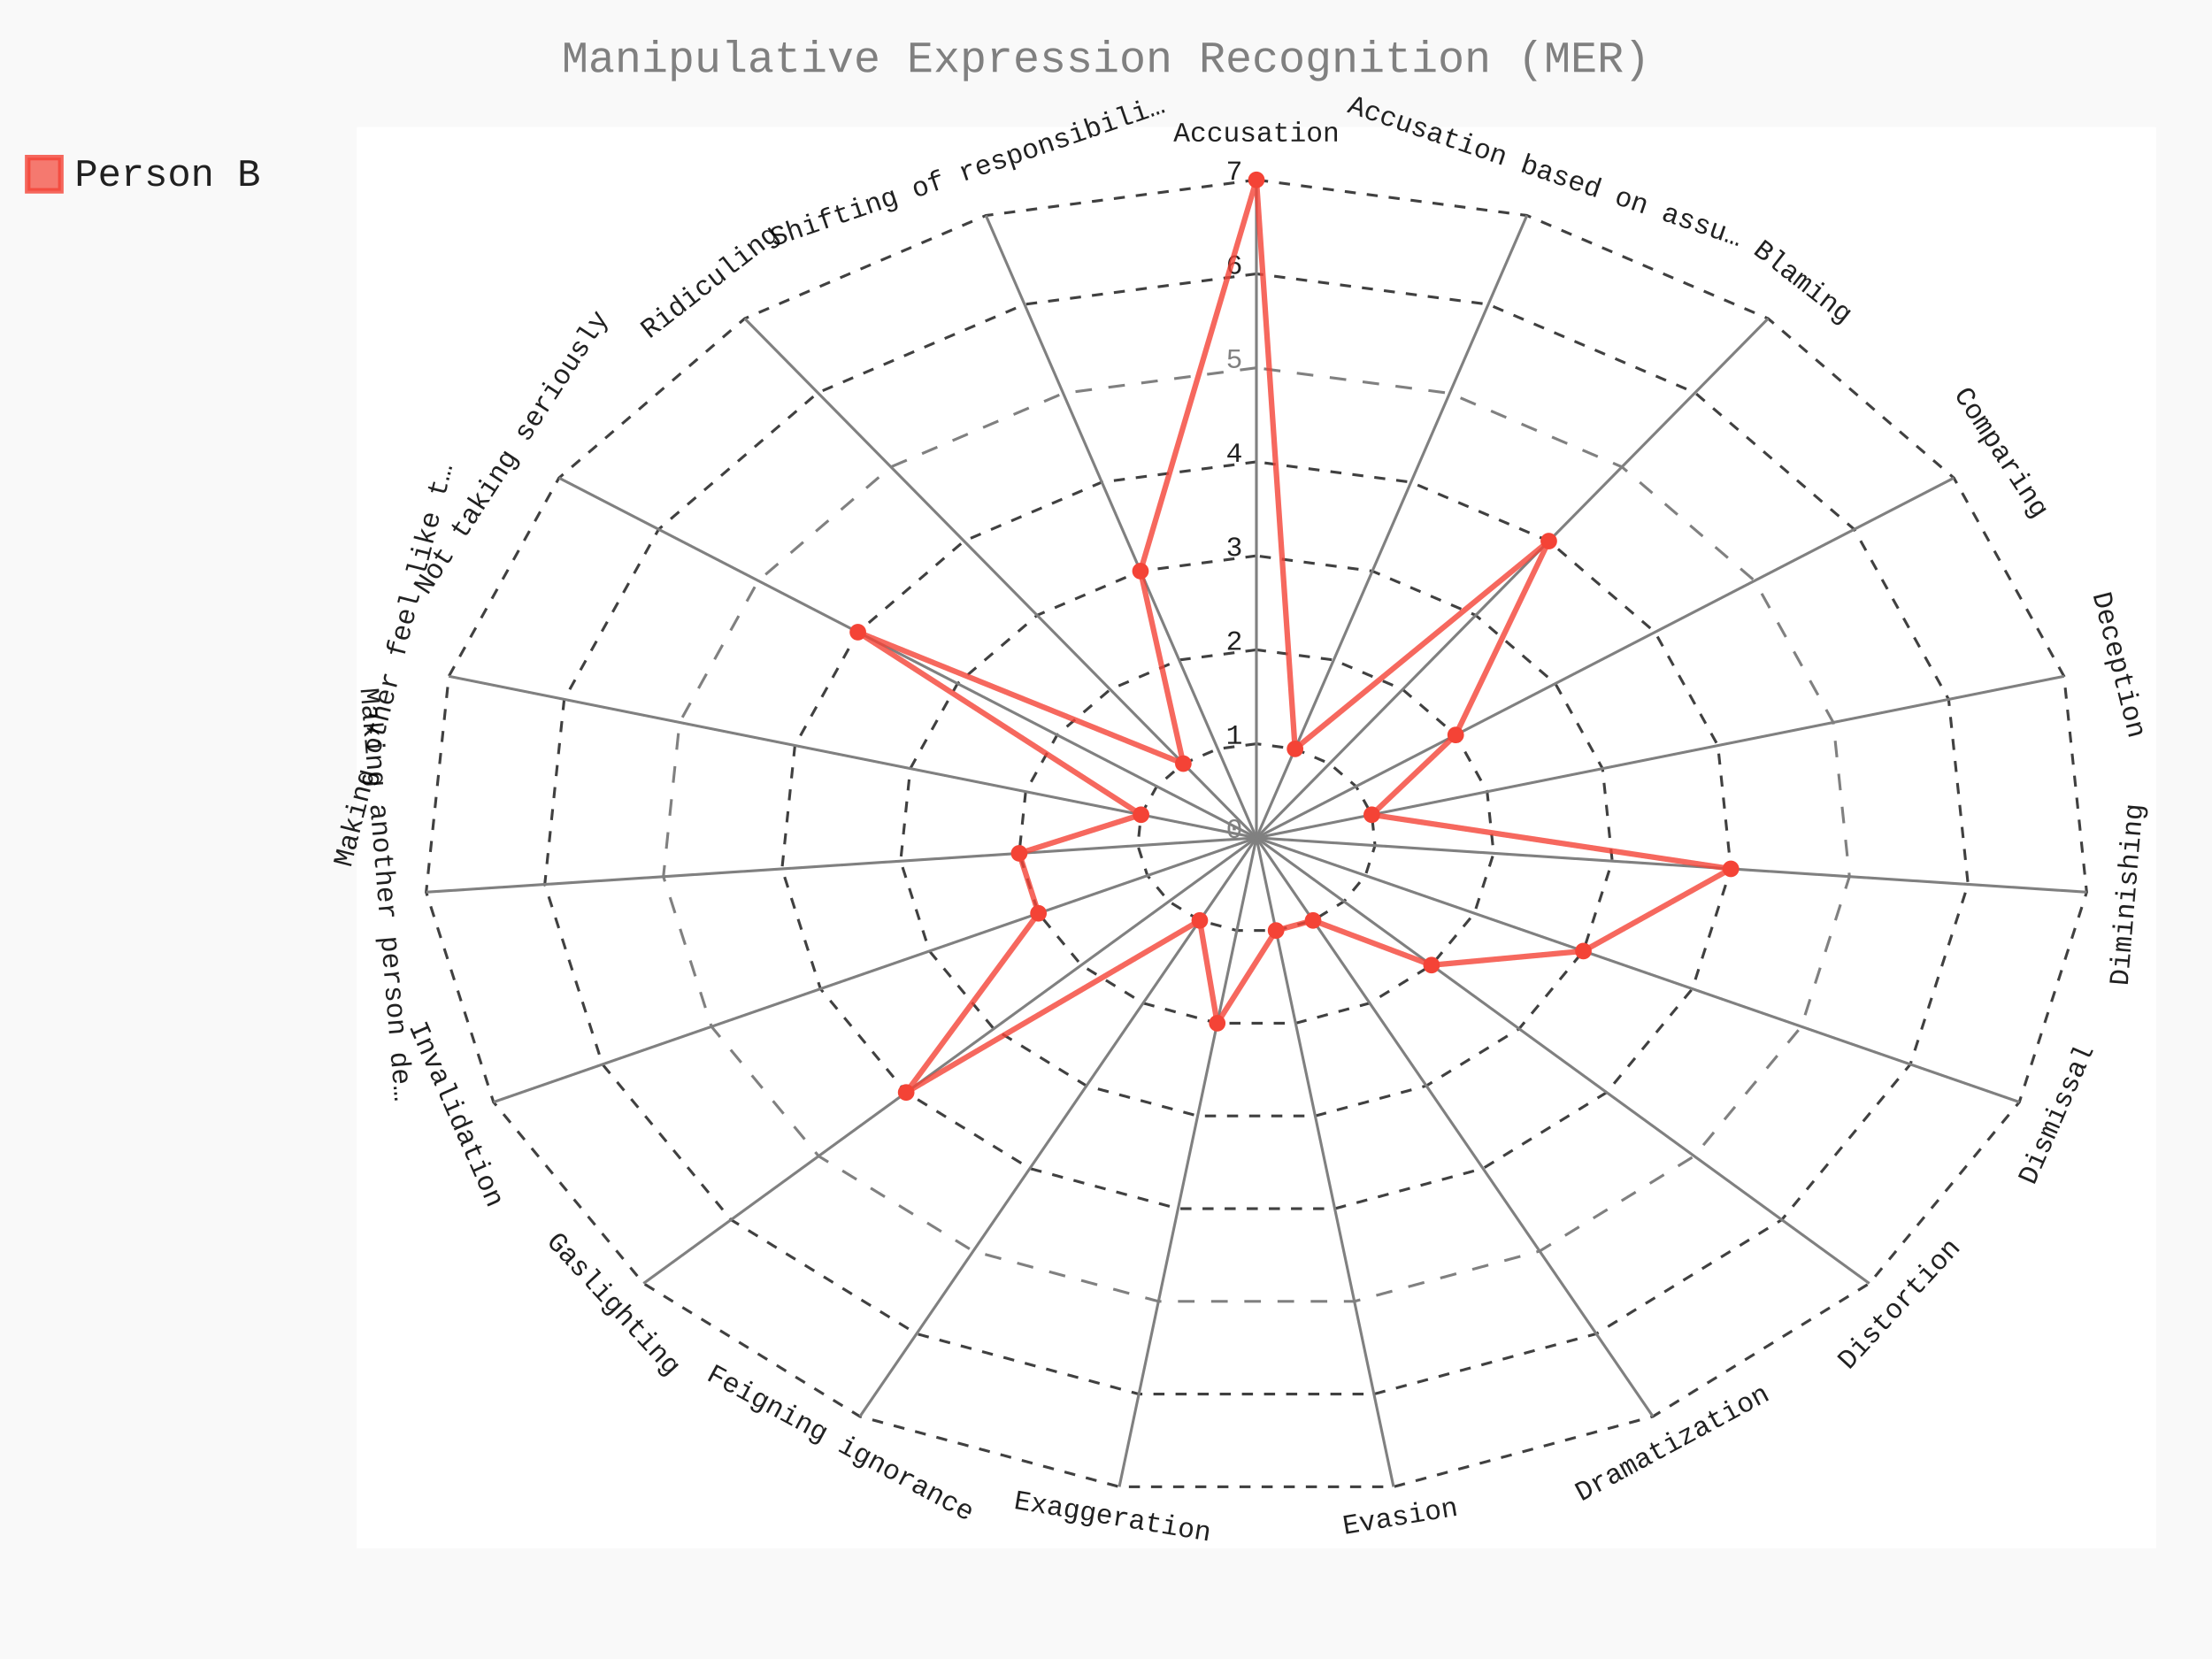
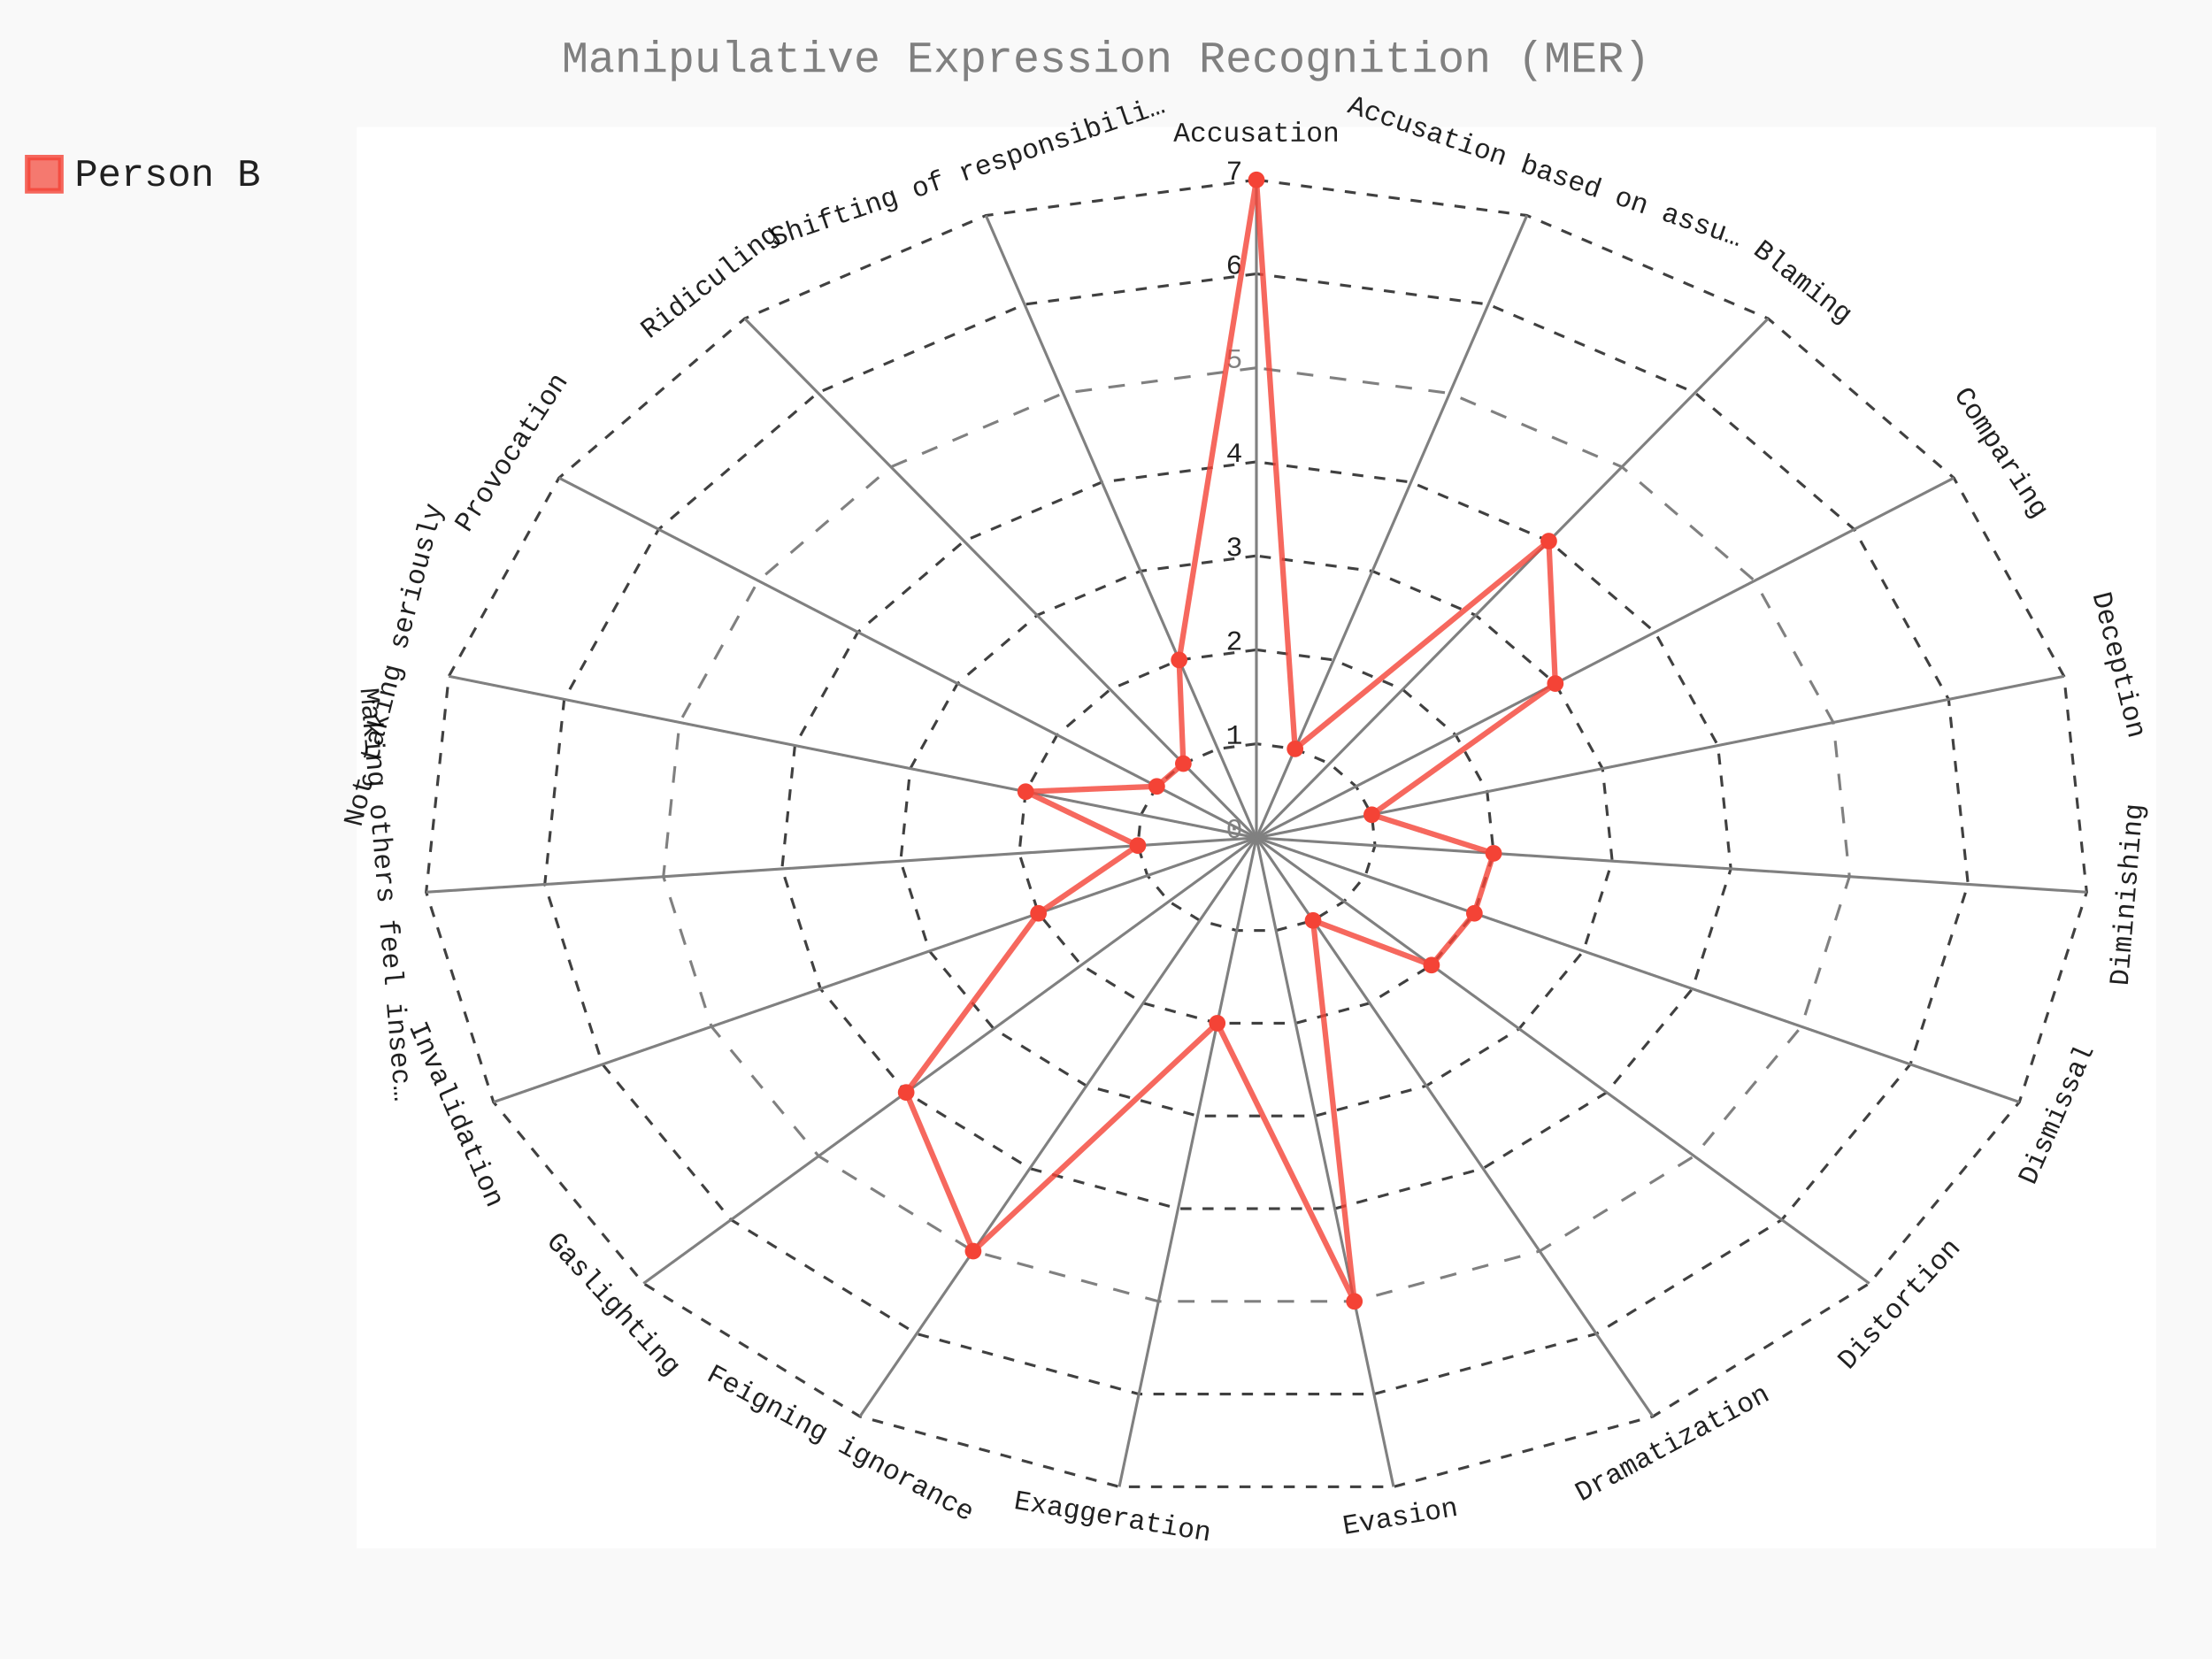
- <svg xmlns="http://www.w3.org/2000/svg" id="chart-084419b0-6bca-4d61-9d7b-8b9382723e3b" class="pygal-chart" viewBox="0 0 800 600">
+ <svg xmlns="http://www.w3.org/2000/svg" id="chart-a921de96-f1f4-421f-aa69-9faa4293d43f" class="pygal-chart" viewBox="0 0 800 600">
  <defs>
-     <style type="text/css">#chart-084419b0-6bca-4d61-9d7b-8b9382723e3b{-webkit-user-select:none;-webkit-font-smoothing:antialiased;font-family:Consolas,"Liberation Mono",Menlo,Courier,monospace}#chart-084419b0-6bca-4d61-9d7b-8b9382723e3b .title{font-family:Consolas,"Liberation Mono",Menlo,Courier,monospace;font-size:16px}#chart-084419b0-6bca-4d61-9d7b-8b9382723e3b .legends .legend text{font-family:Consolas,"Liberation Mono",Menlo,Courier,monospace;font-size:14px}#chart-084419b0-6bca-4d61-9d7b-8b9382723e3b .axis text{font-family:Consolas,"Liberation Mono",Menlo,Courier,monospace;font-size:10px}#chart-084419b0-6bca-4d61-9d7b-8b9382723e3b .axis text.major{font-family:Consolas,"Liberation Mono",Menlo,Courier,monospace;font-size:10px}#chart-084419b0-6bca-4d61-9d7b-8b9382723e3b .text-overlay text.value{font-family:Consolas,"Liberation Mono",Menlo,Courier,monospace;font-size:16px}#chart-084419b0-6bca-4d61-9d7b-8b9382723e3b .text-overlay text.label{font-family:Consolas,"Liberation Mono",Menlo,Courier,monospace;font-size:10px}#chart-084419b0-6bca-4d61-9d7b-8b9382723e3b .tooltip{font-family:Consolas,"Liberation Mono",Menlo,Courier,monospace;font-size:14px}#chart-084419b0-6bca-4d61-9d7b-8b9382723e3b text.no_data{font-family:Consolas,"Liberation Mono",Menlo,Courier,monospace;font-size:64px}
- #chart-084419b0-6bca-4d61-9d7b-8b9382723e3b{background-color:rgba(249,249,249,1)}#chart-084419b0-6bca-4d61-9d7b-8b9382723e3b path,#chart-084419b0-6bca-4d61-9d7b-8b9382723e3b line,#chart-084419b0-6bca-4d61-9d7b-8b9382723e3b rect,#chart-084419b0-6bca-4d61-9d7b-8b9382723e3b circle{-webkit-transition:150ms;-moz-transition:150ms;transition:150ms}#chart-084419b0-6bca-4d61-9d7b-8b9382723e3b .graph &gt; .background{fill:rgba(249,249,249,1)}#chart-084419b0-6bca-4d61-9d7b-8b9382723e3b .plot &gt; .background{fill:rgba(255,255,255,1)}#chart-084419b0-6bca-4d61-9d7b-8b9382723e3b .graph{fill:rgba(0,0,0,.87)}#chart-084419b0-6bca-4d61-9d7b-8b9382723e3b text.no_data{fill:rgba(128,128,128,1)}#chart-084419b0-6bca-4d61-9d7b-8b9382723e3b .title{fill:rgba(128,128,128,1)}#chart-084419b0-6bca-4d61-9d7b-8b9382723e3b .legends .legend text{fill:rgba(0,0,0,.87)}#chart-084419b0-6bca-4d61-9d7b-8b9382723e3b .legends .legend:hover text{fill:rgba(128,128,128,1)}#chart-084419b0-6bca-4d61-9d7b-8b9382723e3b .axis .line{stroke:rgba(128,128,128,1)}#chart-084419b0-6bca-4d61-9d7b-8b9382723e3b .axis .guide.line{stroke:rgba(0,0,0,.54)}#chart-084419b0-6bca-4d61-9d7b-8b9382723e3b .axis .major.line{stroke:rgba(0,0,0,.87)}#chart-084419b0-6bca-4d61-9d7b-8b9382723e3b .axis text.major{fill:rgba(128,128,128,1)}#chart-084419b0-6bca-4d61-9d7b-8b9382723e3b .axis.y .guides:hover .guide.line,#chart-084419b0-6bca-4d61-9d7b-8b9382723e3b .line-graph .axis.x .guides:hover .guide.line,#chart-084419b0-6bca-4d61-9d7b-8b9382723e3b .stackedline-graph .axis.x .guides:hover .guide.line,#chart-084419b0-6bca-4d61-9d7b-8b9382723e3b .xy-graph .axis.x .guides:hover .guide.line{stroke:rgba(128,128,128,1)}#chart-084419b0-6bca-4d61-9d7b-8b9382723e3b .axis .guides:hover text{fill:rgba(128,128,128,1)}#chart-084419b0-6bca-4d61-9d7b-8b9382723e3b .reactive{fill-opacity:.7;stroke-opacity:.8;stroke-width:2}#chart-084419b0-6bca-4d61-9d7b-8b9382723e3b .ci{stroke:rgba(0,0,0,.87)}#chart-084419b0-6bca-4d61-9d7b-8b9382723e3b .reactive.active,#chart-084419b0-6bca-4d61-9d7b-8b9382723e3b .active .reactive{fill-opacity:.8;stroke-opacity:.9;stroke-width:4}#chart-084419b0-6bca-4d61-9d7b-8b9382723e3b .ci .reactive.active{stroke-width:1.5}#chart-084419b0-6bca-4d61-9d7b-8b9382723e3b .series text{fill:rgba(128,128,128,1)}#chart-084419b0-6bca-4d61-9d7b-8b9382723e3b .tooltip rect{fill:rgba(255,255,255,1);stroke:rgba(128,128,128,1);-webkit-transition:opacity 150ms;-moz-transition:opacity 150ms;transition:opacity 150ms}#chart-084419b0-6bca-4d61-9d7b-8b9382723e3b .tooltip .label{fill:rgba(0,0,0,.87)}#chart-084419b0-6bca-4d61-9d7b-8b9382723e3b .tooltip .label{fill:rgba(0,0,0,.87)}#chart-084419b0-6bca-4d61-9d7b-8b9382723e3b .tooltip .legend{font-size:.8em;fill:rgba(0,0,0,.54)}#chart-084419b0-6bca-4d61-9d7b-8b9382723e3b .tooltip .x_label{font-size:.6em;fill:rgba(128,128,128,1)}#chart-084419b0-6bca-4d61-9d7b-8b9382723e3b .tooltip .xlink{font-size:.5em;text-decoration:underline}#chart-084419b0-6bca-4d61-9d7b-8b9382723e3b .tooltip .value{font-size:1.5em}#chart-084419b0-6bca-4d61-9d7b-8b9382723e3b .bound{font-size:.5em}#chart-084419b0-6bca-4d61-9d7b-8b9382723e3b .max-value{font-size:.75em;fill:rgba(0,0,0,.54)}#chart-084419b0-6bca-4d61-9d7b-8b9382723e3b .map-element{fill:rgba(255,255,255,1);stroke:rgba(0,0,0,.54) !important}#chart-084419b0-6bca-4d61-9d7b-8b9382723e3b .map-element .reactive{fill-opacity:inherit;stroke-opacity:inherit}#chart-084419b0-6bca-4d61-9d7b-8b9382723e3b .color-0,#chart-084419b0-6bca-4d61-9d7b-8b9382723e3b .color-0 a:visited{stroke:#F44336;fill:#F44336}#chart-084419b0-6bca-4d61-9d7b-8b9382723e3b .text-overlay .color-0 text{fill:black}
- #chart-084419b0-6bca-4d61-9d7b-8b9382723e3b text.no_data{text-anchor:middle}#chart-084419b0-6bca-4d61-9d7b-8b9382723e3b .guide.line{fill:none}#chart-084419b0-6bca-4d61-9d7b-8b9382723e3b .centered{text-anchor:middle}#chart-084419b0-6bca-4d61-9d7b-8b9382723e3b .title{text-anchor:middle}#chart-084419b0-6bca-4d61-9d7b-8b9382723e3b .legends .legend text{fill-opacity:1}#chart-084419b0-6bca-4d61-9d7b-8b9382723e3b .axis.x text{text-anchor:middle}#chart-084419b0-6bca-4d61-9d7b-8b9382723e3b .axis.x:not(.web) text[transform]{text-anchor:start}#chart-084419b0-6bca-4d61-9d7b-8b9382723e3b .axis.x:not(.web) text[transform].backwards{text-anchor:end}#chart-084419b0-6bca-4d61-9d7b-8b9382723e3b .axis.y text{text-anchor:end}#chart-084419b0-6bca-4d61-9d7b-8b9382723e3b .axis.y text[transform].backwards{text-anchor:start}#chart-084419b0-6bca-4d61-9d7b-8b9382723e3b .axis.y2 text{text-anchor:start}#chart-084419b0-6bca-4d61-9d7b-8b9382723e3b .axis.y2 text[transform].backwards{text-anchor:end}#chart-084419b0-6bca-4d61-9d7b-8b9382723e3b .axis .guide.line{stroke-dasharray:4,4;stroke:#404040}#chart-084419b0-6bca-4d61-9d7b-8b9382723e3b .axis .major.guide.line{stroke-dasharray:6,6;stroke:#808080}#chart-084419b0-6bca-4d61-9d7b-8b9382723e3b .horizontal .axis.y .guide.line,#chart-084419b0-6bca-4d61-9d7b-8b9382723e3b .horizontal .axis.y2 .guide.line,#chart-084419b0-6bca-4d61-9d7b-8b9382723e3b .vertical .axis.x .guide.line{opacity:0}#chart-084419b0-6bca-4d61-9d7b-8b9382723e3b .horizontal .axis.always_show .guide.line,#chart-084419b0-6bca-4d61-9d7b-8b9382723e3b .vertical .axis.always_show .guide.line{opacity:1 !important}#chart-084419b0-6bca-4d61-9d7b-8b9382723e3b .axis.y .guides:hover .guide.line,#chart-084419b0-6bca-4d61-9d7b-8b9382723e3b .axis.y2 .guides:hover .guide.line,#chart-084419b0-6bca-4d61-9d7b-8b9382723e3b .axis.x .guides:hover .guide.line{opacity:1}#chart-084419b0-6bca-4d61-9d7b-8b9382723e3b .axis .guides:hover text{opacity:1}#chart-084419b0-6bca-4d61-9d7b-8b9382723e3b .nofill{fill:none}#chart-084419b0-6bca-4d61-9d7b-8b9382723e3b .subtle-fill{fill-opacity:.2}#chart-084419b0-6bca-4d61-9d7b-8b9382723e3b .dot{stroke-width:1px;fill-opacity:1;stroke-opacity:1}#chart-084419b0-6bca-4d61-9d7b-8b9382723e3b .dot.active{stroke-width:5px}#chart-084419b0-6bca-4d61-9d7b-8b9382723e3b .dot.negative{fill:transparent}#chart-084419b0-6bca-4d61-9d7b-8b9382723e3b text,#chart-084419b0-6bca-4d61-9d7b-8b9382723e3b tspan{stroke:none !important}#chart-084419b0-6bca-4d61-9d7b-8b9382723e3b .series text.active{opacity:1}#chart-084419b0-6bca-4d61-9d7b-8b9382723e3b .tooltip rect{fill-opacity:.95;stroke-width:.5}#chart-084419b0-6bca-4d61-9d7b-8b9382723e3b .tooltip text{fill-opacity:1}#chart-084419b0-6bca-4d61-9d7b-8b9382723e3b .showable{visibility:hidden}#chart-084419b0-6bca-4d61-9d7b-8b9382723e3b .showable.shown{visibility:visible}#chart-084419b0-6bca-4d61-9d7b-8b9382723e3b .gauge-background{fill:rgba(229,229,229,1);stroke:none}#chart-084419b0-6bca-4d61-9d7b-8b9382723e3b .bg-lines{stroke:rgba(249,249,249,1);stroke-width:2px}</style>
+     <style type="text/css">#chart-a921de96-f1f4-421f-aa69-9faa4293d43f{-webkit-user-select:none;-webkit-font-smoothing:antialiased;font-family:Consolas,"Liberation Mono",Menlo,Courier,monospace}#chart-a921de96-f1f4-421f-aa69-9faa4293d43f .title{font-family:Consolas,"Liberation Mono",Menlo,Courier,monospace;font-size:16px}#chart-a921de96-f1f4-421f-aa69-9faa4293d43f .legends .legend text{font-family:Consolas,"Liberation Mono",Menlo,Courier,monospace;font-size:14px}#chart-a921de96-f1f4-421f-aa69-9faa4293d43f .axis text{font-family:Consolas,"Liberation Mono",Menlo,Courier,monospace;font-size:10px}#chart-a921de96-f1f4-421f-aa69-9faa4293d43f .axis text.major{font-family:Consolas,"Liberation Mono",Menlo,Courier,monospace;font-size:10px}#chart-a921de96-f1f4-421f-aa69-9faa4293d43f .text-overlay text.value{font-family:Consolas,"Liberation Mono",Menlo,Courier,monospace;font-size:16px}#chart-a921de96-f1f4-421f-aa69-9faa4293d43f .text-overlay text.label{font-family:Consolas,"Liberation Mono",Menlo,Courier,monospace;font-size:10px}#chart-a921de96-f1f4-421f-aa69-9faa4293d43f .tooltip{font-family:Consolas,"Liberation Mono",Menlo,Courier,monospace;font-size:14px}#chart-a921de96-f1f4-421f-aa69-9faa4293d43f text.no_data{font-family:Consolas,"Liberation Mono",Menlo,Courier,monospace;font-size:64px}
+ #chart-a921de96-f1f4-421f-aa69-9faa4293d43f{background-color:rgba(249,249,249,1)}#chart-a921de96-f1f4-421f-aa69-9faa4293d43f path,#chart-a921de96-f1f4-421f-aa69-9faa4293d43f line,#chart-a921de96-f1f4-421f-aa69-9faa4293d43f rect,#chart-a921de96-f1f4-421f-aa69-9faa4293d43f circle{-webkit-transition:150ms;-moz-transition:150ms;transition:150ms}#chart-a921de96-f1f4-421f-aa69-9faa4293d43f .graph &gt; .background{fill:rgba(249,249,249,1)}#chart-a921de96-f1f4-421f-aa69-9faa4293d43f .plot &gt; .background{fill:rgba(255,255,255,1)}#chart-a921de96-f1f4-421f-aa69-9faa4293d43f .graph{fill:rgba(0,0,0,.87)}#chart-a921de96-f1f4-421f-aa69-9faa4293d43f text.no_data{fill:rgba(128,128,128,1)}#chart-a921de96-f1f4-421f-aa69-9faa4293d43f .title{fill:rgba(128,128,128,1)}#chart-a921de96-f1f4-421f-aa69-9faa4293d43f .legends .legend text{fill:rgba(0,0,0,.87)}#chart-a921de96-f1f4-421f-aa69-9faa4293d43f .legends .legend:hover text{fill:rgba(128,128,128,1)}#chart-a921de96-f1f4-421f-aa69-9faa4293d43f .axis .line{stroke:rgba(128,128,128,1)}#chart-a921de96-f1f4-421f-aa69-9faa4293d43f .axis .guide.line{stroke:rgba(0,0,0,.54)}#chart-a921de96-f1f4-421f-aa69-9faa4293d43f .axis .major.line{stroke:rgba(0,0,0,.87)}#chart-a921de96-f1f4-421f-aa69-9faa4293d43f .axis text.major{fill:rgba(128,128,128,1)}#chart-a921de96-f1f4-421f-aa69-9faa4293d43f .axis.y .guides:hover .guide.line,#chart-a921de96-f1f4-421f-aa69-9faa4293d43f .line-graph .axis.x .guides:hover .guide.line,#chart-a921de96-f1f4-421f-aa69-9faa4293d43f .stackedline-graph .axis.x .guides:hover .guide.line,#chart-a921de96-f1f4-421f-aa69-9faa4293d43f .xy-graph .axis.x .guides:hover .guide.line{stroke:rgba(128,128,128,1)}#chart-a921de96-f1f4-421f-aa69-9faa4293d43f .axis .guides:hover text{fill:rgba(128,128,128,1)}#chart-a921de96-f1f4-421f-aa69-9faa4293d43f .reactive{fill-opacity:.7;stroke-opacity:.8;stroke-width:2}#chart-a921de96-f1f4-421f-aa69-9faa4293d43f .ci{stroke:rgba(0,0,0,.87)}#chart-a921de96-f1f4-421f-aa69-9faa4293d43f .reactive.active,#chart-a921de96-f1f4-421f-aa69-9faa4293d43f .active .reactive{fill-opacity:.8;stroke-opacity:.9;stroke-width:4}#chart-a921de96-f1f4-421f-aa69-9faa4293d43f .ci .reactive.active{stroke-width:1.5}#chart-a921de96-f1f4-421f-aa69-9faa4293d43f .series text{fill:rgba(128,128,128,1)}#chart-a921de96-f1f4-421f-aa69-9faa4293d43f .tooltip rect{fill:rgba(255,255,255,1);stroke:rgba(128,128,128,1);-webkit-transition:opacity 150ms;-moz-transition:opacity 150ms;transition:opacity 150ms}#chart-a921de96-f1f4-421f-aa69-9faa4293d43f .tooltip .label{fill:rgba(0,0,0,.87)}#chart-a921de96-f1f4-421f-aa69-9faa4293d43f .tooltip .label{fill:rgba(0,0,0,.87)}#chart-a921de96-f1f4-421f-aa69-9faa4293d43f .tooltip .legend{font-size:.8em;fill:rgba(0,0,0,.54)}#chart-a921de96-f1f4-421f-aa69-9faa4293d43f .tooltip .x_label{font-size:.6em;fill:rgba(128,128,128,1)}#chart-a921de96-f1f4-421f-aa69-9faa4293d43f .tooltip .xlink{font-size:.5em;text-decoration:underline}#chart-a921de96-f1f4-421f-aa69-9faa4293d43f .tooltip .value{font-size:1.5em}#chart-a921de96-f1f4-421f-aa69-9faa4293d43f .bound{font-size:.5em}#chart-a921de96-f1f4-421f-aa69-9faa4293d43f .max-value{font-size:.75em;fill:rgba(0,0,0,.54)}#chart-a921de96-f1f4-421f-aa69-9faa4293d43f .map-element{fill:rgba(255,255,255,1);stroke:rgba(0,0,0,.54) !important}#chart-a921de96-f1f4-421f-aa69-9faa4293d43f .map-element .reactive{fill-opacity:inherit;stroke-opacity:inherit}#chart-a921de96-f1f4-421f-aa69-9faa4293d43f .color-0,#chart-a921de96-f1f4-421f-aa69-9faa4293d43f .color-0 a:visited{stroke:#F44336;fill:#F44336}#chart-a921de96-f1f4-421f-aa69-9faa4293d43f .text-overlay .color-0 text{fill:black}
+ #chart-a921de96-f1f4-421f-aa69-9faa4293d43f text.no_data{text-anchor:middle}#chart-a921de96-f1f4-421f-aa69-9faa4293d43f .guide.line{fill:none}#chart-a921de96-f1f4-421f-aa69-9faa4293d43f .centered{text-anchor:middle}#chart-a921de96-f1f4-421f-aa69-9faa4293d43f .title{text-anchor:middle}#chart-a921de96-f1f4-421f-aa69-9faa4293d43f .legends .legend text{fill-opacity:1}#chart-a921de96-f1f4-421f-aa69-9faa4293d43f .axis.x text{text-anchor:middle}#chart-a921de96-f1f4-421f-aa69-9faa4293d43f .axis.x:not(.web) text[transform]{text-anchor:start}#chart-a921de96-f1f4-421f-aa69-9faa4293d43f .axis.x:not(.web) text[transform].backwards{text-anchor:end}#chart-a921de96-f1f4-421f-aa69-9faa4293d43f .axis.y text{text-anchor:end}#chart-a921de96-f1f4-421f-aa69-9faa4293d43f .axis.y text[transform].backwards{text-anchor:start}#chart-a921de96-f1f4-421f-aa69-9faa4293d43f .axis.y2 text{text-anchor:start}#chart-a921de96-f1f4-421f-aa69-9faa4293d43f .axis.y2 text[transform].backwards{text-anchor:end}#chart-a921de96-f1f4-421f-aa69-9faa4293d43f .axis .guide.line{stroke-dasharray:4,4;stroke:#404040}#chart-a921de96-f1f4-421f-aa69-9faa4293d43f .axis .major.guide.line{stroke-dasharray:6,6;stroke:#808080}#chart-a921de96-f1f4-421f-aa69-9faa4293d43f .horizontal .axis.y .guide.line,#chart-a921de96-f1f4-421f-aa69-9faa4293d43f .horizontal .axis.y2 .guide.line,#chart-a921de96-f1f4-421f-aa69-9faa4293d43f .vertical .axis.x .guide.line{opacity:0}#chart-a921de96-f1f4-421f-aa69-9faa4293d43f .horizontal .axis.always_show .guide.line,#chart-a921de96-f1f4-421f-aa69-9faa4293d43f .vertical .axis.always_show .guide.line{opacity:1 !important}#chart-a921de96-f1f4-421f-aa69-9faa4293d43f .axis.y .guides:hover .guide.line,#chart-a921de96-f1f4-421f-aa69-9faa4293d43f .axis.y2 .guides:hover .guide.line,#chart-a921de96-f1f4-421f-aa69-9faa4293d43f .axis.x .guides:hover .guide.line{opacity:1}#chart-a921de96-f1f4-421f-aa69-9faa4293d43f .axis .guides:hover text{opacity:1}#chart-a921de96-f1f4-421f-aa69-9faa4293d43f .nofill{fill:none}#chart-a921de96-f1f4-421f-aa69-9faa4293d43f .subtle-fill{fill-opacity:.2}#chart-a921de96-f1f4-421f-aa69-9faa4293d43f .dot{stroke-width:1px;fill-opacity:1;stroke-opacity:1}#chart-a921de96-f1f4-421f-aa69-9faa4293d43f .dot.active{stroke-width:5px}#chart-a921de96-f1f4-421f-aa69-9faa4293d43f .dot.negative{fill:transparent}#chart-a921de96-f1f4-421f-aa69-9faa4293d43f text,#chart-a921de96-f1f4-421f-aa69-9faa4293d43f tspan{stroke:none !important}#chart-a921de96-f1f4-421f-aa69-9faa4293d43f .series text.active{opacity:1}#chart-a921de96-f1f4-421f-aa69-9faa4293d43f .tooltip rect{fill-opacity:.95;stroke-width:.5}#chart-a921de96-f1f4-421f-aa69-9faa4293d43f .tooltip text{fill-opacity:1}#chart-a921de96-f1f4-421f-aa69-9faa4293d43f .showable{visibility:hidden}#chart-a921de96-f1f4-421f-aa69-9faa4293d43f .showable.shown{visibility:visible}#chart-a921de96-f1f4-421f-aa69-9faa4293d43f .gauge-background{fill:rgba(229,229,229,1);stroke:none}#chart-a921de96-f1f4-421f-aa69-9faa4293d43f .bg-lines{stroke:rgba(249,249,249,1);stroke-width:2px}</style>
  </defs>
  <g class="graph radar-graph vertical">
    <rect x="0" y="0" width="800" height="600" class="background" />
    <g transform="translate(129, 46)" class="plot">
      <rect x="0" y="0" width="650.8" height="514" class="background" />
      <g class="axis y web">
        <g class="guides">
          <path d="M325.4 19.037 L227.569 31.931 140.34 69.214 73.165 126.847 33.323 198.584 25.133 276.651 49.481 352.589 103.729 418.168 181.999 466.282 275.808 491.717 374.992 491.717 468.801 466.282 547.071 418.168 601.319 352.589 625.667 276.651 617.477 198.584 577.635 126.847 510.46 69.214 423.231 31.931 325.4 19.037 Z" class="guide line" />
          <text x="320.4" y="19.037" class="">7</text>
        </g>
        <g class="guides">
          <path d="M325.4 53.032 L241.545 64.083 166.777 96.04 109.198 145.44 75.049 206.929 68.028 273.844 88.898 338.933 135.396 395.144 202.485 436.385 282.893 458.186 367.907 458.186 448.315 436.385 515.404 395.144 561.902 338.933 582.772 273.844 575.751 206.929 541.602 145.44 484.023 96.04 409.255 64.083 325.4 53.032 Z" class="guide line" />
          <text x="320.4" y="53.032" class="">6</text>
        </g>
        <g class="guides">
          <path d="M325.4 87.026 L255.521 96.236 193.214 122.867 145.232 164.033 116.774 215.274 110.923 271.036 128.315 325.278 167.064 372.12 222.971 406.487 289.977 424.655 360.823 424.655 427.829 406.487 483.736 372.12 522.485 325.278 539.877 271.036 534.026 215.274 505.568 164.033 457.586 122.867 395.279 96.236 325.4 87.026 Z" class="major guide line" />
          <text x="320.4" y="87.026" class="major">5</text>
        </g>
        <g class="guides">
          <path d="M325.4 121.021 L269.497 128.389 219.651 149.694 181.266 182.627 158.499 223.619 153.819 268.229 167.732 311.622 198.731 349.096 243.456 376.59 297.062 391.124 353.738 391.124 407.344 376.59 452.069 349.096 483.068 311.622 496.981 268.229 492.301 223.619 469.534 182.627 431.149 149.694 381.303 128.389 325.4 121.021 Z" class="guide line" />
          <text x="320.4" y="121.021" class="">4</text>
        </g>
        <g class="guides">
          <path d="M325.4 155.016 L283.473 160.542 246.089 176.52 217.299 201.22 200.224 231.964 196.714 265.422 207.149 297.967 230.398 326.072 263.942 346.692 304.146 357.593 346.654 357.593 386.858 346.692 420.402 326.072 443.651 297.967 454.086 265.422 450.576 231.964 433.501 201.22 404.711 176.52 367.327 160.542 325.4 155.016 Z" class="guide line" />
          <text x="320.4" y="155.016" class="">3</text>
        </g>
        <g class="guides">
          <path d="M325.4 189.011 L297.448 192.694 272.526 203.347 253.333 219.813 241.95 240.31 239.609 262.615 246.566 284.311 262.065 303.048 284.428 316.795 311.231 324.062 339.569 324.062 366.372 316.795 388.735 303.048 404.234 284.311 411.191 262.615 408.85 240.31 397.467 219.813 378.274 203.347 353.352 192.694 325.4 189.011 Z" class="guide line" />
          <text x="320.4" y="189.011" class="">2</text>
        </g>
        <g class="guides">
          <path d="M325.4 223.005 L311.424 224.847 298.963 230.173 289.366 238.407 283.675 248.655 282.505 259.807 285.983 270.656 293.733 280.024 304.914 286.897 318.315 290.531 332.485 290.531 345.886 286.897 357.067 280.024 364.817 270.656 368.295 259.807 367.125 248.655 361.434 238.407 351.837 230.173 339.376 224.847 325.4 223.005 Z" class="guide line" />
          <text x="320.4" y="223.005" class="">1</text>
        </g>
        <g class="guides">
          <path d="M325.4 257 L325.4 257 325.4 257 325.4 257 325.4 257 325.4 257 325.4 257 325.4 257 325.4 257 325.4 257 325.4 257 325.4 257 325.4 257 325.4 257 325.4 257 325.4 257 325.4 257 325.4 257 325.4 257 325.4 257 Z" class="major guide line" />
          <text x="320.4" y="257.0" class="major">0</text>
        </g>
      </g>
      <g class="axis x web">
        <g class="guides">
          <path d="M325.4 257 L325.4 19.037" class="line" />
          <text x="325.4" y="5.14" class="" transform="rotate(0 325.4 5.14)">Accusation</text>
        </g>
        <g class="guides">
          <path d="M325.4 257 L227.569 31.931" class="line" />
          <text x="221.856" y="18.786" class="" transform="rotate(-18.94737 221.8559 18.78647)">Shifting of responsibili…</text>
        </g>
        <g class="guides">
          <path d="M325.4 257 L140.34 69.214" class="line" />
          <text x="129.532" y="58.247" class="" transform="rotate(-37.89474 129.5325 58.24707)">Ridiculing</text>
        </g>
        <g class="guides">
          <path d="M325.4 257 L73.165 126.847" class="line" />
-           <text x="58.434" y="119.246" class="" transform="rotate(-56.8421 58.43431 119.2456)">Not taking seriously</text>
+           <text x="58.434" y="119.246" class="" transform="rotate(-56.8421 58.43431 119.2456)">Provocation</text>
        </g>
        <g class="guides">
          <path d="M325.4 257 L33.323 198.584" class="line" />
-           <text x="16.266" y="195.172" class="" transform="rotate(-75.78947 16.26601 195.172)">Making other feel like t…</text>
+           <text x="16.266" y="195.172" class="" transform="rotate(-75.78947 16.26601 195.172)">Not taking seriously</text>
        </g>
        <g class="guides">
          <path d="M325.4 257 L25.133 276.651" class="line" />
-           <text x="7.597" y="277.798" class="" transform="rotate(-274.7368 7.597178 277.7984)">Making another person de…</text>
+           <text x="7.597" y="277.798" class="" transform="rotate(-274.7368 7.597178 277.7984)">Making others feel insec…</text>
        </g>
        <g class="guides">
          <path d="M325.4 257 L49.481 352.589" class="line" />
          <text x="33.367" y="358.171" class="" transform="rotate(-293.6842 33.36721 358.171)">Invalidation</text>
        </g>
        <g class="guides">
          <path d="M325.4 257 L103.729 418.168" class="line" />
          <text x="90.784" y="427.58" class="" transform="rotate(-312.6316 90.78353 427.5801)">Gaslighting</text>
        </g>
        <g class="guides">
          <path d="M325.4 257 L181.999 466.282" class="line" />
          <text x="173.624" y="478.504" class="" transform="rotate(-331.5789 173.6242 478.5043)">Feigning ignorance</text>
        </g>
        <g class="guides">
          <path d="M325.4 257 L275.808 491.717" class="line" />
          <text x="272.912" y="505.425" class="" transform="rotate(-350.5263 272.9121 505.425)">Exaggeration</text>
        </g>
        <g class="guides">
          <path d="M325.4 257 L374.992 491.717" class="line" />
          <text x="377.888" y="505.425" class="" transform="rotate(-369.4737 377.8879 505.425)">Evasion</text>
        </g>
        <g class="guides">
          <path d="M325.4 257 L468.801 466.282" class="line" />
          <text x="477.176" y="478.504" class="" transform="rotate(-388.4211 477.1758 478.5043)">Dramatization</text>
        </g>
        <g class="guides">
          <path d="M325.4 257 L547.071 418.168" class="line" />
          <text x="560.016" y="427.58" class="" transform="rotate(-407.3684 560.0165 427.5801)">Distortion</text>
        </g>
        <g class="guides">
          <path d="M325.4 257 L601.319 352.589" class="line" />
          <text x="617.433" y="358.171" class="" transform="rotate(-426.3158 617.4328 358.171)">Dismissal</text>
        </g>
        <g class="guides">
          <path d="M325.4 257 L625.667 276.651" class="line" />
          <text x="643.203" y="277.798" class="" transform="rotate(-445.2632 643.2028 277.7984)">Diminishing</text>
        </g>
        <g class="guides">
          <path d="M325.4 257 L617.477 198.584" class="line" />
          <text x="634.534" y="195.172" class="" transform="rotate(-284.2105 634.534 195.172)">Deception</text>
        </g>
        <g class="guides">
          <path d="M325.4 257 L577.635 126.847" class="line" />
          <text x="592.366" y="119.246" class="" transform="rotate(-303.1579 592.3657 119.2456)">Comparing</text>
        </g>
        <g class="guides">
          <path d="M325.4 257 L510.46 69.214" class="line" />
          <text x="521.268" y="58.247" class="" transform="rotate(-322.1053 521.2675 58.24707)">Blaming</text>
        </g>
        <g class="guides">
          <path d="M325.4 257 L423.231 31.931" class="line" />
          <text x="428.944" y="18.786" class="" transform="rotate(-341.0526 428.9441 18.78647)">Accusation based on assu…</text>
        </g>
      </g>
      <g class="series serie-0 color-0">
-         <path d="M325.4 19.037 L283.473 160.542 298.963 230.173 181.266 182.627 283.675 248.655 239.609 262.615 246.566 284.311 198.731 349.096 304.914 286.897 311.231 324.062 332.485 290.531 345.886 286.897 388.735 303.048 443.651 297.967 496.981 268.229 367.125 248.655 397.467 219.813 431.149 149.694 339.376 224.847 Z" class="line reactive nofill" />
+         <path d="M325.4 19.037 L297.448 192.694 298.963 230.173 289.366 238.407 241.95 240.31 282.505 259.807 246.566 284.311 198.731 349.096 222.971 406.487 311.231 324.062 360.823 424.655 345.886 286.897 388.735 303.048 404.234 284.311 411.191 262.615 367.125 248.655 433.501 201.22 431.149 149.694 339.376 224.847 Z" class="line reactive nofill" />
      </g>
    </g>
    <g class="titles">
      <text x="400.0" y="26" class="title plot_title">Manipulative Expression Recognition (MER)</text>
    </g>
    <g transform="translate(129, 46)" class="plot overlay">
      <g class="series serie-0 color-0">
        <g class="dots">
          <circle cx="325.4" cy="19.037" r="2.5" class="dot reactive tooltip-trigger" />
        </g>
        <g class="dots">
-           <circle cx="283.473" cy="160.542" r="2.5" class="dot reactive tooltip-trigger" />
+           <circle cx="297.448" cy="192.694" r="2.5" class="dot reactive tooltip-trigger" />
        </g>
        <g class="dots">
          <circle cx="298.963" cy="230.173" r="2.5" class="dot reactive tooltip-trigger" />
        </g>
        <g class="dots">
-           <circle cx="181.266" cy="182.627" r="2.5" class="dot reactive tooltip-trigger" />
-         </g>
-         <g class="dots">
-           <circle cx="283.675" cy="248.655" r="2.5" class="dot reactive tooltip-trigger" />
-         </g>
-         <g class="dots">
-           <circle cx="239.609" cy="262.615" r="2.5" class="dot reactive tooltip-trigger" />
+           <circle cx="289.366" cy="238.407" r="2.5" class="dot reactive tooltip-trigger" />
+         </g>
+         <g class="dots">
+           <circle cx="241.95" cy="240.31" r="2.5" class="dot reactive tooltip-trigger" />
+         </g>
+         <g class="dots">
+           <circle cx="282.505" cy="259.807" r="2.5" class="dot reactive tooltip-trigger" />
        </g>
        <g class="dots">
          <circle cx="246.566" cy="284.311" r="2.5" class="dot reactive tooltip-trigger" />
        </g>
        <g class="dots">
          <circle cx="198.731" cy="349.096" r="2.5" class="dot reactive tooltip-trigger" />
        </g>
        <g class="dots">
-           <circle cx="304.914" cy="286.897" r="2.5" class="dot reactive tooltip-trigger" />
+           <circle cx="222.971" cy="406.487" r="2.5" class="dot reactive tooltip-trigger" />
        </g>
        <g class="dots">
          <circle cx="311.231" cy="324.062" r="2.5" class="dot reactive tooltip-trigger" />
        </g>
        <g class="dots">
-           <circle cx="332.485" cy="290.531" r="2.5" class="dot reactive tooltip-trigger" />
+           <circle cx="360.823" cy="424.655" r="2.5" class="dot reactive tooltip-trigger" />
        </g>
        <g class="dots">
          <circle cx="345.886" cy="286.897" r="2.5" class="dot reactive tooltip-trigger" />
        </g>
        <g class="dots">
          <circle cx="388.735" cy="303.048" r="2.5" class="dot reactive tooltip-trigger" />
        </g>
        <g class="dots">
-           <circle cx="443.651" cy="297.967" r="2.5" class="dot reactive tooltip-trigger" />
-         </g>
-         <g class="dots">
-           <circle cx="496.981" cy="268.229" r="2.5" class="dot reactive tooltip-trigger" />
+           <circle cx="404.234" cy="284.311" r="2.5" class="dot reactive tooltip-trigger" />
+         </g>
+         <g class="dots">
+           <circle cx="411.191" cy="262.615" r="2.5" class="dot reactive tooltip-trigger" />
        </g>
        <g class="dots">
          <circle cx="367.125" cy="248.655" r="2.5" class="dot reactive tooltip-trigger" />
        </g>
        <g class="dots">
-           <circle cx="397.467" cy="219.813" r="2.5" class="dot reactive tooltip-trigger" />
+           <circle cx="433.501" cy="201.22" r="2.5" class="dot reactive tooltip-trigger" />
        </g>
        <g class="dots">
          <circle cx="431.149" cy="149.694" r="2.5" class="dot reactive tooltip-trigger" />
        </g>
        <g class="dots">
          <circle cx="339.376" cy="224.847" r="2.5" class="dot reactive tooltip-trigger" />
        </g>
      </g>
    </g>
    <g transform="translate(129, 46)" class="plot text-overlay">
      <g class="series serie-0 color-0" />
    </g>
    <g transform="translate(129, 46)" class="plot tooltip-overlay">
      <g transform="translate(0 0)" style="opacity: 0" class="tooltip">
        <rect rx="0" ry="0" width="0" height="0" class="tooltip-box" />
        <g class="text" />
      </g>
    </g>
    <g transform="translate(10, 56)" class="legends">
      <g id="activate-serie-0" class="legend reactive activate-serie">
        <rect x="0.0" y="1.0" width="12" height="12" class="color-0 reactive" />
        <text x="17.0" y="11.2">Person B</text>
      </g>
    </g>
    <g transform="translate(790, 56)" class="legends" />
  </g>
</svg>
